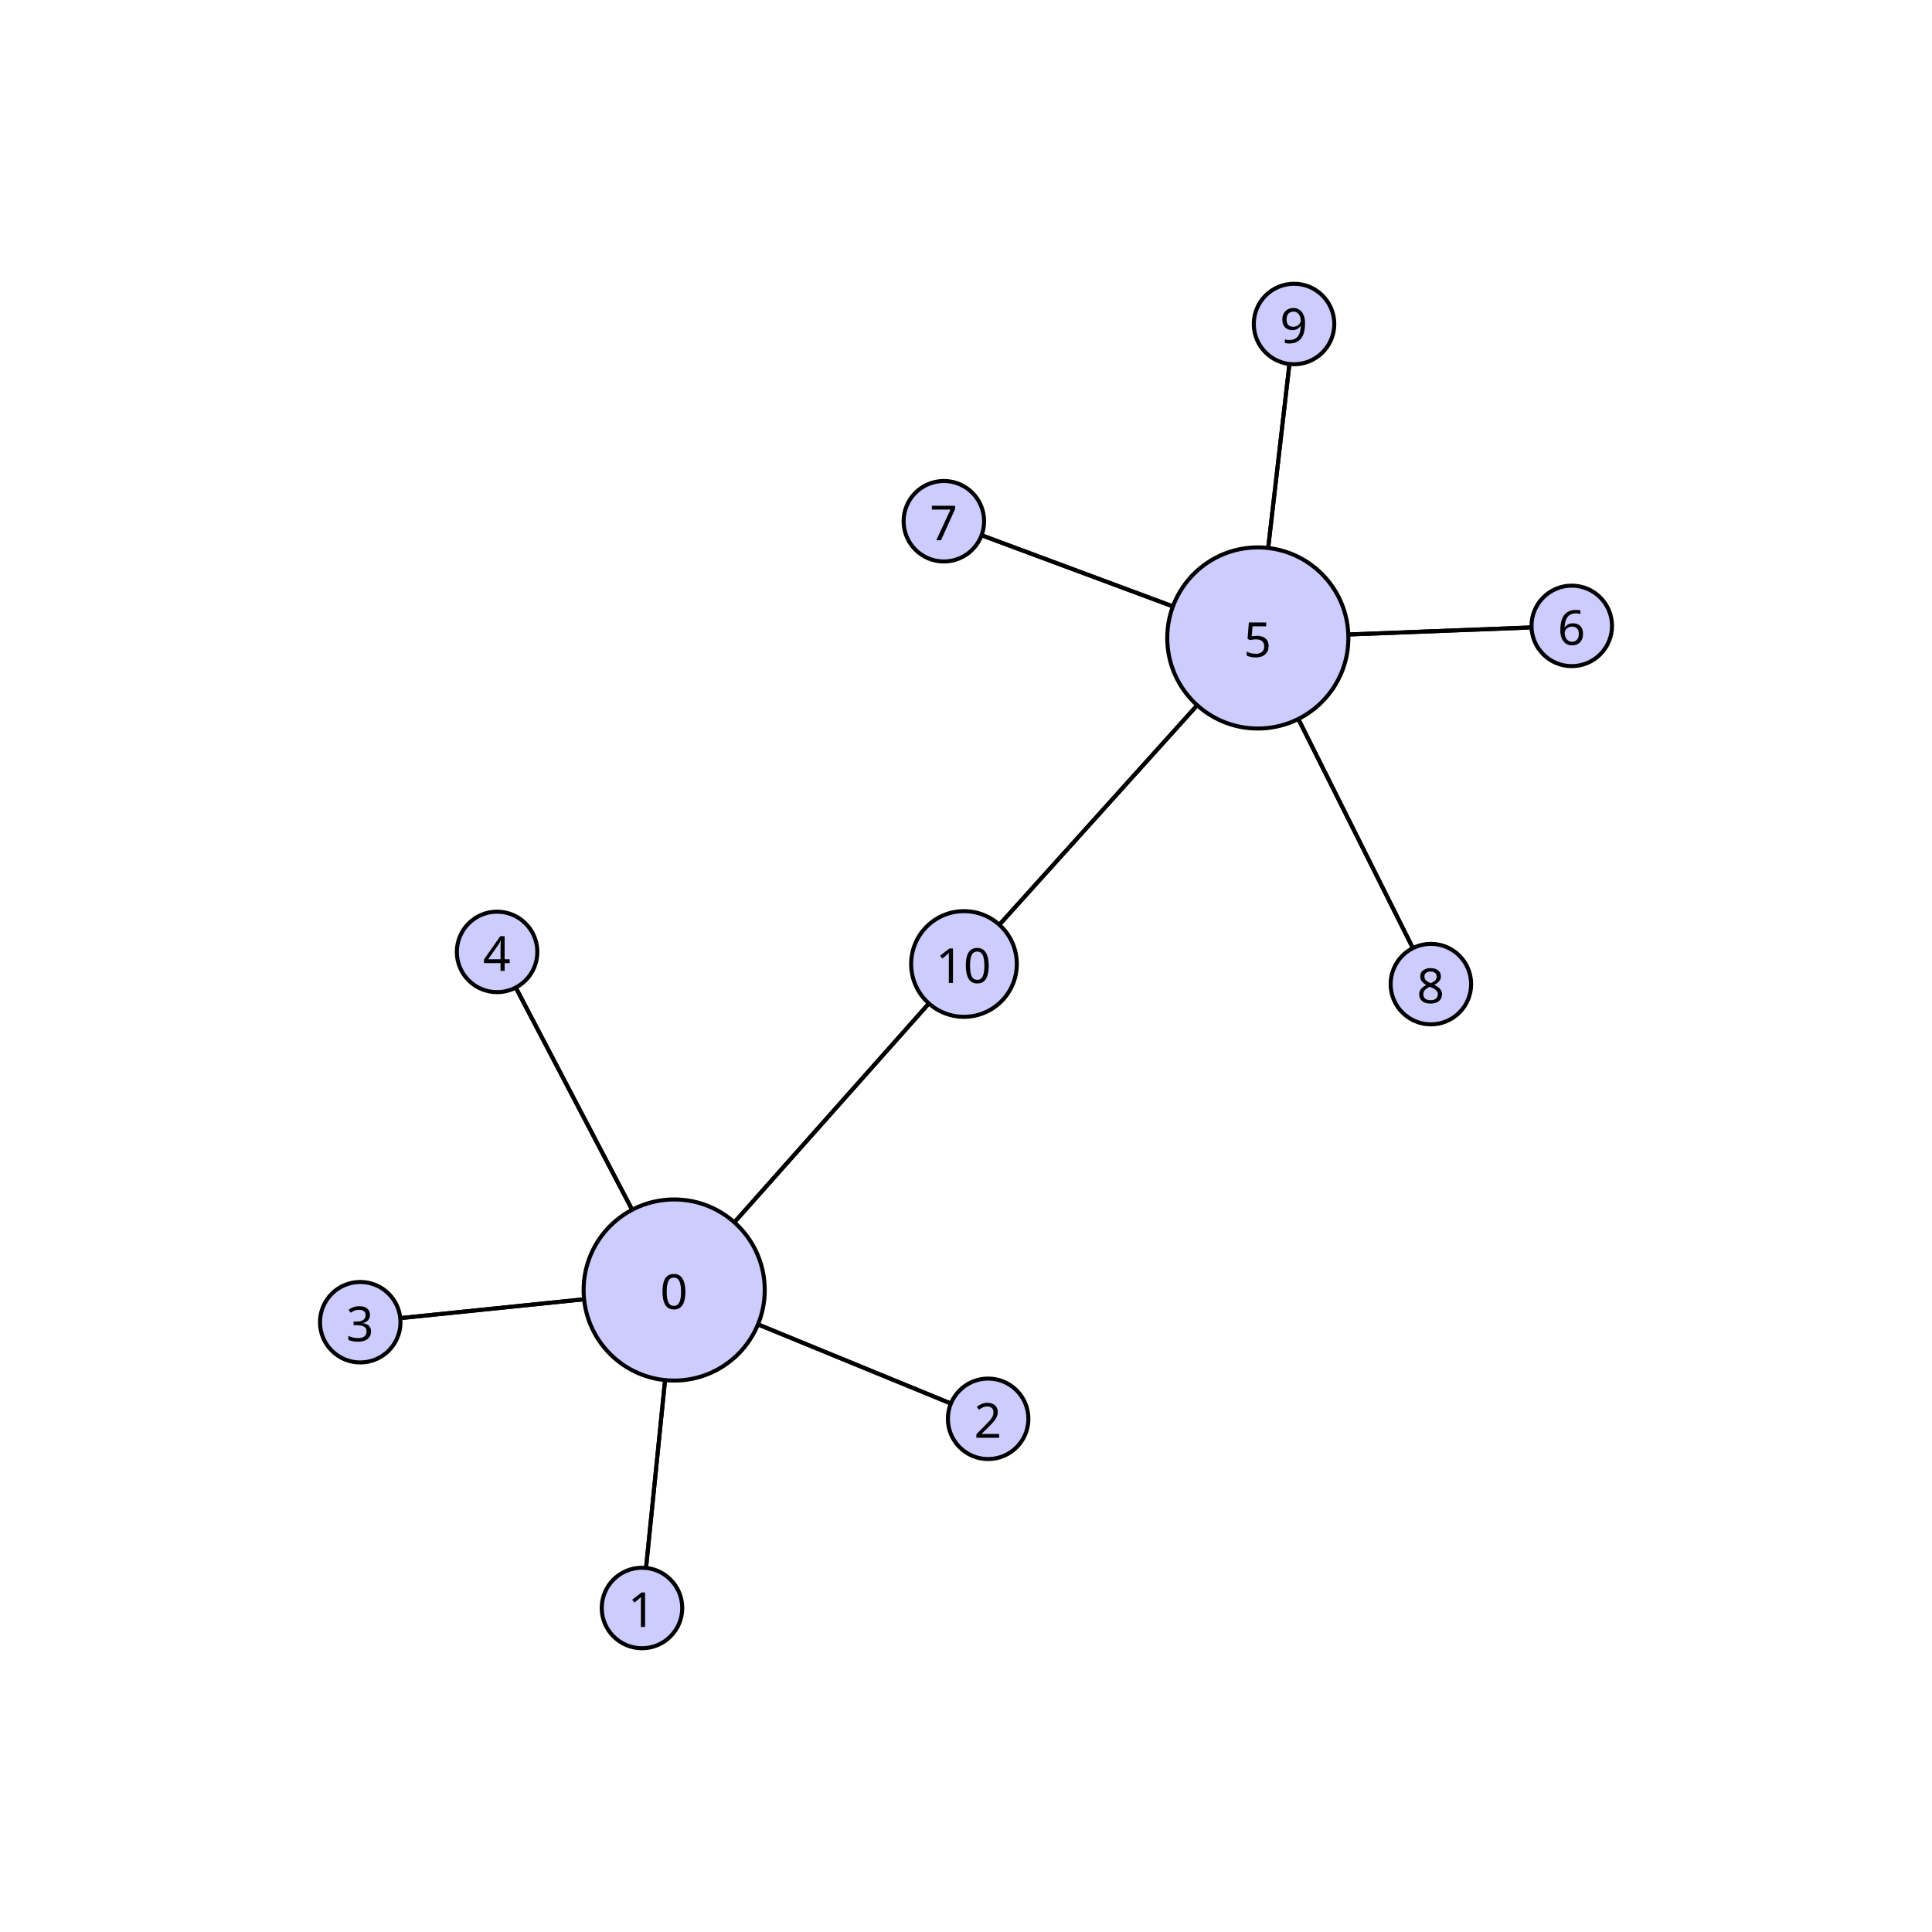
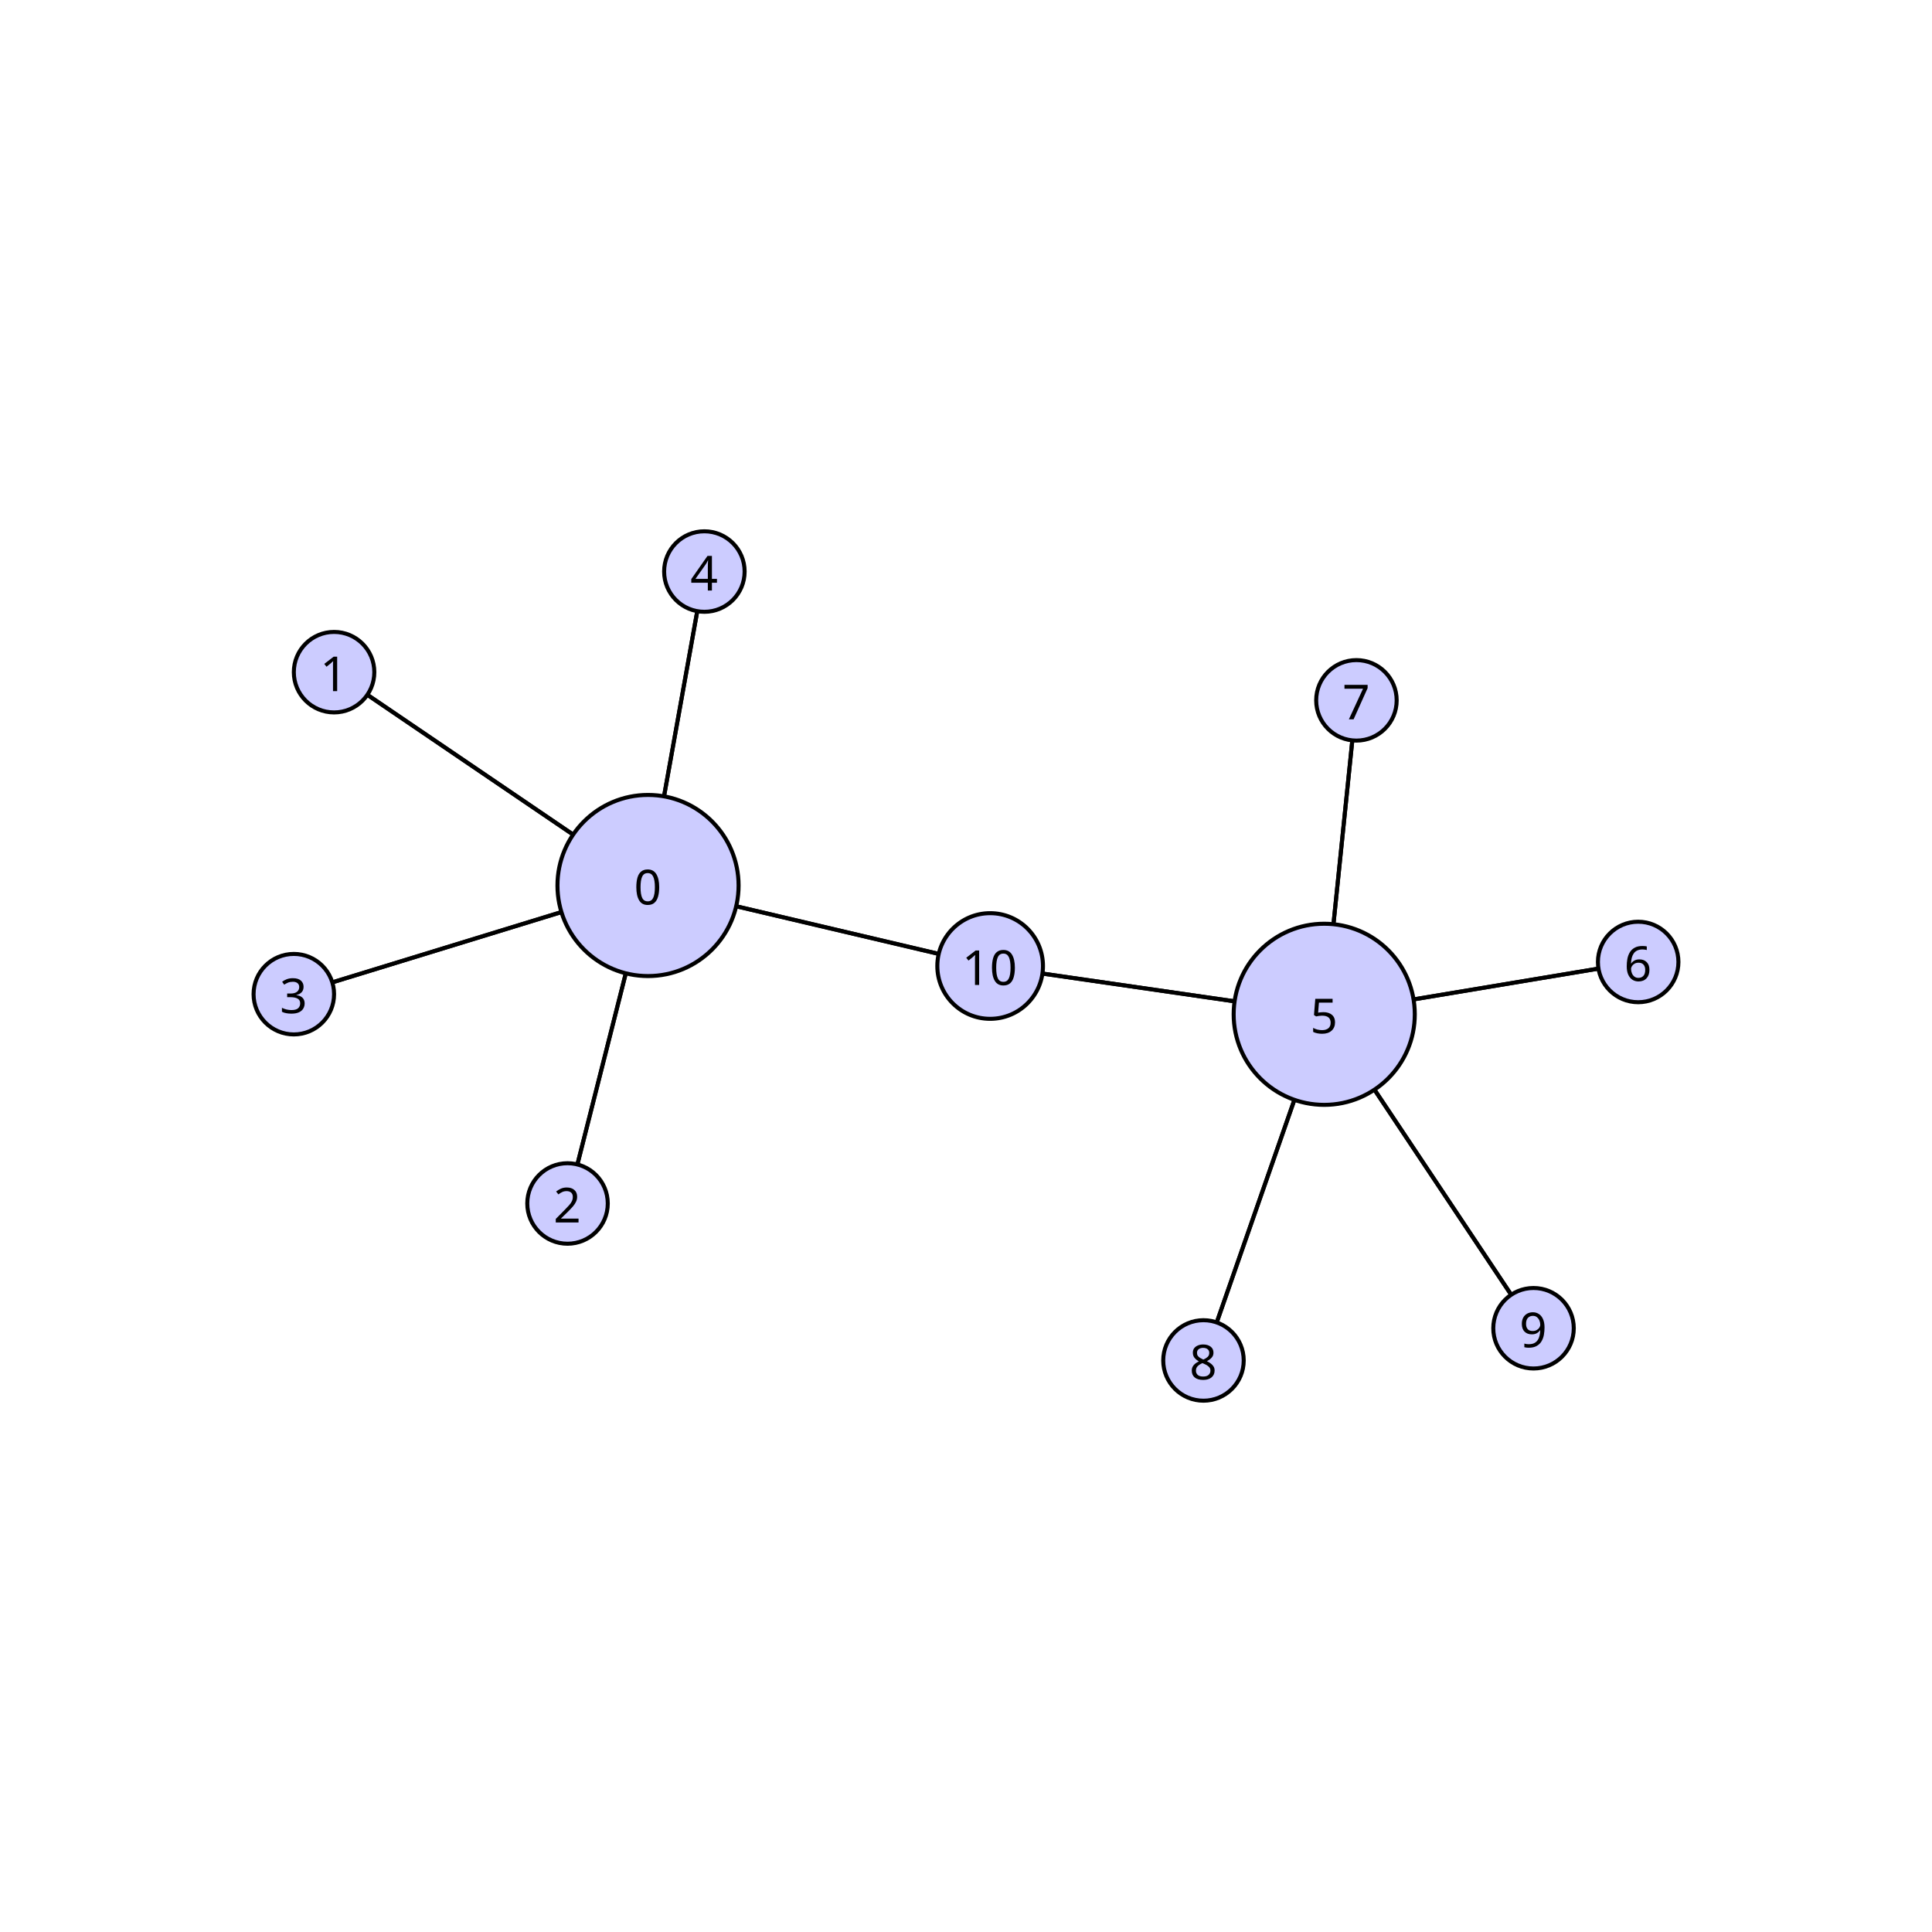
<svg xmlns="http://www.w3.org/2000/svg" fill-opacity="1" color-rendering="auto" color-interpolation="auto" text-rendering="auto" stroke="black" stroke-linecap="square" width="480" stroke-miterlimit="10" shape-rendering="auto" stroke-opacity="1" fill="black" stroke-dasharray="none" font-weight="normal" stroke-width="1" height="480" font-family="'Dialog'" font-style="normal" stroke-linejoin="miter" font-size="12" stroke-dashoffset="0" image-rendering="auto">
  <defs id="genericDefs" />
  <g>
    <defs id="defs1">
      <clipPath clipPathUnits="userSpaceOnUse" id="clipPath1">
        <path d="M0 0 L480 0 L480 480 L0 480 L0 0 Z" />
      </clipPath>
      <clipPath clipPathUnits="userSpaceOnUse" id="clipPath2">
-         <path d="M-79.5 -70.5 L400.5 -70.5 L400.5 409.5 L-79.5 409.5 L-79.5 -70.5 Z" />
+         <path d="M-63 -132 L417 -132 L417 348 L-63 348 L-63 -132 Z" />
      </clipPath>
    </defs>
-     <g fill="white" transform="translate(79.5,70.5)" stroke="white">
-       <rect x="-80" width="481" height="481" y="-71" clip-path="url(#clipPath2)" stroke="none" />
+     <g fill="white" transform="translate(63,132)" stroke="white">
+       <rect x="-63" width="480" height="480" y="-132" clip-path="url(#clipPath2)" stroke="none" />
    </g>
-     <g stroke-linecap="butt" transform="matrix(1,0,0,1,79.5,70.5)" stroke-miterlimit="1.45">
-       <path fill="none" d="M85.733 272.385 L81.007 319.051" clip-path="url(#clipPath2)" />
-       <path fill="none" d="M108.816 258.54 L156.748 278.204" clip-path="url(#clipPath2)" />
-       <path fill="none" d="M65.617 252.296 L19.948 256.98" clip-path="url(#clipPath2)" />
-       <path fill="none" d="M77.56 230.069 L48.64 174.858" clip-path="url(#clipPath2)" />
-       <path fill="none" d="M102.948 233.183 L151.28 178.81" clip-path="url(#clipPath2)" />
-       <path fill="none" d="M255.483 87.135 L301.007 85.384" clip-path="url(#clipPath2)" />
-       <path fill="none" d="M211.911 80.159 L164.373 62.485" clip-path="url(#clipPath2)" />
-       <path fill="none" d="M243.062 108.125 L271.528 165.056" clip-path="url(#clipPath2)" />
-       <path fill="none" d="M235.579 65.648 L240.854 19.934" clip-path="url(#clipPath2)" />
-       <path fill="none" d="M217.937 104.714 L168.787 159.25" clip-path="url(#clipPath2)" />
-       <path fill="none" d="M81.007 319.051 L85.733 272.385" clip-path="url(#clipPath2)" />
-       <path fill="none" d="M156.748 278.204 L108.816 258.54" clip-path="url(#clipPath2)" />
-       <path fill="none" d="M19.948 256.98 L65.617 252.296" clip-path="url(#clipPath2)" />
-       <path fill="none" d="M48.64 174.858 L77.56 230.069" clip-path="url(#clipPath2)" />
-       <path fill="none" d="M151.28 178.81 L102.948 233.183" clip-path="url(#clipPath2)" />
-       <path fill="none" d="M301.007 85.384 L255.483 87.135" clip-path="url(#clipPath2)" />
-       <path fill="none" d="M164.373 62.485 L211.911 80.159" clip-path="url(#clipPath2)" />
-       <path fill="none" d="M271.528 165.056 L243.062 108.125" clip-path="url(#clipPath2)" />
-       <path fill="none" d="M240.854 19.934 L235.579 65.648" clip-path="url(#clipPath2)" />
-       <path fill="none" d="M168.787 159.25 L217.937 104.714" clip-path="url(#clipPath2)" />
+     <g stroke-linecap="butt" transform="matrix(1,0,0,1,63,132)" stroke-miterlimit="1.45">
+       <path fill="none" d="M79.39 75.355 L28.271 40.62" clip-path="url(#clipPath2)" />
+       <path fill="none" d="M92.478 109.812 L80.454 157.306" clip-path="url(#clipPath2)" />
+       <path fill="none" d="M76.49 94.6 L19.56 112.067" clip-path="url(#clipPath2)" />
+       <path fill="none" d="M101.975 65.854 L110.233 19.843" clip-path="url(#clipPath2)" />
+       <path fill="none" d="M119.902 93.153 L170.224 104.994" clip-path="url(#clipPath2)" />
+       <path fill="none" d="M288.194 116.301 L334.136 108.644" clip-path="url(#clipPath2)" />
+       <path fill="none" d="M268.296 97.617 L272.98 51.948" clip-path="url(#clipPath2)" />
+       <path fill="none" d="M258.589 141.244 L239.294 196.558" clip-path="url(#clipPath2)" />
+       <path fill="none" d="M278.481 138.721 L312.453 189.679" clip-path="url(#clipPath2)" />
+       <path fill="none" d="M243.732 116.781 L195.99 109.878" clip-path="url(#clipPath2)" />
+       <path fill="none" d="M28.271 40.62 L79.39 75.355" clip-path="url(#clipPath2)" />
+       <path fill="none" d="M80.454 157.306 L92.478 109.812" clip-path="url(#clipPath2)" />
+       <path fill="none" d="M19.56 112.067 L76.49 94.6" clip-path="url(#clipPath2)" />
+       <path fill="none" d="M110.233 19.843 L101.975 65.854" clip-path="url(#clipPath2)" />
+       <path fill="none" d="M170.224 104.994 L119.902 93.153" clip-path="url(#clipPath2)" />
+       <path fill="none" d="M334.136 108.644 L288.194 116.301" clip-path="url(#clipPath2)" />
+       <path fill="none" d="M272.98 51.948 L268.296 97.617" clip-path="url(#clipPath2)" />
+       <path fill="none" d="M239.294 196.558 L258.589 141.244" clip-path="url(#clipPath2)" />
+       <path fill="none" d="M312.453 189.679 L278.481 138.721" clip-path="url(#clipPath2)" />
+       <path fill="none" d="M195.99 109.878 L243.732 116.781" clip-path="url(#clipPath2)" />
    </g>
-     <g fill="rgb(204,204,255)" transform="matrix(1,0,0,1,79.5,70.5)" stroke="rgb(204,204,255)">
-       <circle r="22.5" clip-path="url(#clipPath2)" cx="88" cy="250" stroke="none" />
+     <g fill="rgb(204,204,255)" transform="matrix(1,0,0,1,63,132)" stroke="rgb(204,204,255)">
+       <circle r="22.5" clip-path="url(#clipPath2)" cx="98" cy="88" stroke="none" />
    </g>
-     <g stroke-miterlimit="1.45" font-family="sans-serif" transform="matrix(1,0,0,1,79.5,70.5)" stroke-linecap="butt">
-       <text x="84.5" xml:space="preserve" y="254.714" clip-path="url(#clipPath2)" stroke="none">0</text>
-       <circle fill="none" r="22.5" clip-path="url(#clipPath2)" cx="88" cy="250" />
+     <g stroke-miterlimit="1.45" font-family="sans-serif" transform="matrix(1,0,0,1,63,132)" stroke-linecap="butt">
+       <text x="94.5" xml:space="preserve" y="92.714" clip-path="url(#clipPath2)" stroke="none">0</text>
+       <circle fill="none" r="22.5" clip-path="url(#clipPath2)" cx="98" cy="88" />
    </g>
-     <g fill="rgb(204,204,255)" transform="matrix(1,0,0,1,79.5,70.5)" stroke="rgb(204,204,255)">
-       <circle r="10" clip-path="url(#clipPath2)" cx="80" cy="329" stroke="none" />
+     <g fill="rgb(204,204,255)" transform="matrix(1,0,0,1,63,132)" stroke="rgb(204,204,255)">
+       <circle r="10" clip-path="url(#clipPath2)" cx="20" cy="35" stroke="none" />
    </g>
-     <g stroke-miterlimit="1.45" font-family="sans-serif" transform="matrix(1,0,0,1,79.5,70.5)" stroke-linecap="butt">
-       <text x="76.5" xml:space="preserve" y="333.714" clip-path="url(#clipPath2)" stroke="none">1</text>
-       <circle fill="none" r="10" clip-path="url(#clipPath2)" cx="80" cy="329" />
+     <g stroke-miterlimit="1.45" font-family="sans-serif" transform="matrix(1,0,0,1,63,132)" stroke-linecap="butt">
+       <text x="16.5" xml:space="preserve" y="39.714" clip-path="url(#clipPath2)" stroke="none">1</text>
+       <circle fill="none" r="10" clip-path="url(#clipPath2)" cx="20" cy="35" />
    </g>
-     <g fill="rgb(204,204,255)" transform="matrix(1,0,0,1,79.5,70.5)" stroke="rgb(204,204,255)">
-       <circle r="10" clip-path="url(#clipPath2)" cx="166" cy="282" stroke="none" />
+     <g fill="rgb(204,204,255)" transform="matrix(1,0,0,1,63,132)" stroke="rgb(204,204,255)">
+       <circle r="10" clip-path="url(#clipPath2)" cx="78" cy="167" stroke="none" />
    </g>
-     <g stroke-miterlimit="1.45" font-family="sans-serif" transform="matrix(1,0,0,1,79.5,70.5)" stroke-linecap="butt">
-       <text x="162.5" xml:space="preserve" y="286.714" clip-path="url(#clipPath2)" stroke="none">2</text>
-       <circle fill="none" r="10" clip-path="url(#clipPath2)" cx="166" cy="282" />
+     <g stroke-miterlimit="1.45" font-family="sans-serif" transform="matrix(1,0,0,1,63,132)" stroke-linecap="butt">
+       <text x="74.5" xml:space="preserve" y="171.714" clip-path="url(#clipPath2)" stroke="none">2</text>
+       <circle fill="none" r="10" clip-path="url(#clipPath2)" cx="78" cy="167" />
    </g>
-     <g fill="rgb(204,204,255)" transform="matrix(1,0,0,1,79.5,70.5)" stroke="rgb(204,204,255)">
-       <circle r="10" clip-path="url(#clipPath2)" cx="10" cy="258" stroke="none" />
+     <g fill="rgb(204,204,255)" transform="matrix(1,0,0,1,63,132)" stroke="rgb(204,204,255)">
+       <circle r="10" clip-path="url(#clipPath2)" cx="10" cy="115" stroke="none" />
    </g>
-     <g stroke-miterlimit="1.45" font-family="sans-serif" transform="matrix(1,0,0,1,79.5,70.5)" stroke-linecap="butt">
-       <text x="6.5" xml:space="preserve" y="262.714" clip-path="url(#clipPath2)" stroke="none">3</text>
-       <circle fill="none" r="10" clip-path="url(#clipPath2)" cx="10" cy="258" />
+     <g stroke-miterlimit="1.45" font-family="sans-serif" transform="matrix(1,0,0,1,63,132)" stroke-linecap="butt">
+       <text x="6.5" xml:space="preserve" y="119.714" clip-path="url(#clipPath2)" stroke="none">3</text>
+       <circle fill="none" r="10" clip-path="url(#clipPath2)" cx="10" cy="115" />
    </g>
-     <g fill="rgb(204,204,255)" transform="matrix(1,0,0,1,79.5,70.5)" stroke="rgb(204,204,255)">
-       <circle r="10" clip-path="url(#clipPath2)" cx="44" cy="166" stroke="none" />
+     <g fill="rgb(204,204,255)" transform="matrix(1,0,0,1,63,132)" stroke="rgb(204,204,255)">
+       <circle r="10" clip-path="url(#clipPath2)" cx="112" cy="10" stroke="none" />
    </g>
-     <g stroke-miterlimit="1.45" font-family="sans-serif" transform="matrix(1,0,0,1,79.5,70.5)" stroke-linecap="butt">
-       <text x="40.5" xml:space="preserve" y="170.714" clip-path="url(#clipPath2)" stroke="none">4</text>
-       <circle fill="none" r="10" clip-path="url(#clipPath2)" cx="44" cy="166" />
+     <g stroke-miterlimit="1.45" font-family="sans-serif" transform="matrix(1,0,0,1,63,132)" stroke-linecap="butt">
+       <text x="108.5" xml:space="preserve" y="14.714" clip-path="url(#clipPath2)" stroke="none">4</text>
+       <circle fill="none" r="10" clip-path="url(#clipPath2)" cx="112" cy="10" />
    </g>
-     <g fill="rgb(204,204,255)" transform="matrix(1,0,0,1,79.5,70.5)" stroke="rgb(204,204,255)">
-       <circle r="22.5" clip-path="url(#clipPath2)" cx="233" cy="88" stroke="none" />
+     <g fill="rgb(204,204,255)" transform="matrix(1,0,0,1,63,132)" stroke="rgb(204,204,255)">
+       <circle r="22.5" clip-path="url(#clipPath2)" cx="266" cy="120" stroke="none" />
    </g>
-     <g stroke-miterlimit="1.45" font-family="sans-serif" transform="matrix(1,0,0,1,79.5,70.5)" stroke-linecap="butt">
-       <text x="229.5" xml:space="preserve" y="92.714" clip-path="url(#clipPath2)" stroke="none">5</text>
-       <circle fill="none" r="22.5" clip-path="url(#clipPath2)" cx="233" cy="88" />
+     <g stroke-miterlimit="1.45" font-family="sans-serif" transform="matrix(1,0,0,1,63,132)" stroke-linecap="butt">
+       <text x="262.5" xml:space="preserve" y="124.714" clip-path="url(#clipPath2)" stroke="none">5</text>
+       <circle fill="none" r="22.5" clip-path="url(#clipPath2)" cx="266" cy="120" />
    </g>
-     <g fill="rgb(204,204,255)" transform="matrix(1,0,0,1,79.5,70.5)" stroke="rgb(204,204,255)">
-       <circle r="10" clip-path="url(#clipPath2)" cx="311" cy="85" stroke="none" />
+     <g fill="rgb(204,204,255)" transform="matrix(1,0,0,1,63,132)" stroke="rgb(204,204,255)">
+       <circle r="10" clip-path="url(#clipPath2)" cx="344" cy="107" stroke="none" />
    </g>
-     <g stroke-miterlimit="1.45" font-family="sans-serif" transform="matrix(1,0,0,1,79.5,70.5)" stroke-linecap="butt">
-       <text x="307.5" xml:space="preserve" y="89.714" clip-path="url(#clipPath2)" stroke="none">6</text>
-       <circle fill="none" r="10" clip-path="url(#clipPath2)" cx="311" cy="85" />
+     <g stroke-miterlimit="1.45" font-family="sans-serif" transform="matrix(1,0,0,1,63,132)" stroke-linecap="butt">
+       <text x="340.5" xml:space="preserve" y="111.714" clip-path="url(#clipPath2)" stroke="none">6</text>
+       <circle fill="none" r="10" clip-path="url(#clipPath2)" cx="344" cy="107" />
    </g>
-     <g fill="rgb(204,204,255)" transform="matrix(1,0,0,1,79.5,70.5)" stroke="rgb(204,204,255)">
-       <circle r="10" clip-path="url(#clipPath2)" cx="155" cy="59" stroke="none" />
+     <g fill="rgb(204,204,255)" transform="matrix(1,0,0,1,63,132)" stroke="rgb(204,204,255)">
+       <circle r="10" clip-path="url(#clipPath2)" cx="274" cy="42" stroke="none" />
    </g>
-     <g stroke-miterlimit="1.45" font-family="sans-serif" transform="matrix(1,0,0,1,79.5,70.5)" stroke-linecap="butt">
-       <text x="151.5" xml:space="preserve" y="63.714" clip-path="url(#clipPath2)" stroke="none">7</text>
-       <circle fill="none" r="10" clip-path="url(#clipPath2)" cx="155" cy="59" />
+     <g stroke-miterlimit="1.45" font-family="sans-serif" transform="matrix(1,0,0,1,63,132)" stroke-linecap="butt">
+       <text x="270.5" xml:space="preserve" y="46.714" clip-path="url(#clipPath2)" stroke="none">7</text>
+       <circle fill="none" r="10" clip-path="url(#clipPath2)" cx="274" cy="42" />
    </g>
-     <g fill="rgb(204,204,255)" transform="matrix(1,0,0,1,79.5,70.5)" stroke="rgb(204,204,255)">
-       <circle r="10" clip-path="url(#clipPath2)" cx="276" cy="174" stroke="none" />
+     <g fill="rgb(204,204,255)" transform="matrix(1,0,0,1,63,132)" stroke="rgb(204,204,255)">
+       <circle r="10" clip-path="url(#clipPath2)" cx="236" cy="206" stroke="none" />
    </g>
-     <g stroke-miterlimit="1.45" font-family="sans-serif" transform="matrix(1,0,0,1,79.5,70.5)" stroke-linecap="butt">
-       <text x="272.5" xml:space="preserve" y="178.714" clip-path="url(#clipPath2)" stroke="none">8</text>
-       <circle fill="none" r="10" clip-path="url(#clipPath2)" cx="276" cy="174" />
+     <g stroke-miterlimit="1.45" font-family="sans-serif" transform="matrix(1,0,0,1,63,132)" stroke-linecap="butt">
+       <text x="232.5" xml:space="preserve" y="210.714" clip-path="url(#clipPath2)" stroke="none">8</text>
+       <circle fill="none" r="10" clip-path="url(#clipPath2)" cx="236" cy="206" />
    </g>
-     <g fill="rgb(204,204,255)" transform="matrix(1,0,0,1,79.5,70.5)" stroke="rgb(204,204,255)">
-       <circle r="10" clip-path="url(#clipPath2)" cx="242" cy="10" stroke="none" />
+     <g fill="rgb(204,204,255)" transform="matrix(1,0,0,1,63,132)" stroke="rgb(204,204,255)">
+       <circle r="10" clip-path="url(#clipPath2)" cx="318" cy="198" stroke="none" />
    </g>
-     <g stroke-miterlimit="1.45" font-family="sans-serif" transform="matrix(1,0,0,1,79.5,70.5)" stroke-linecap="butt">
-       <text x="238.5" xml:space="preserve" y="14.714" clip-path="url(#clipPath2)" stroke="none">9</text>
-       <circle fill="none" r="10" clip-path="url(#clipPath2)" cx="242" cy="10" />
+     <g stroke-miterlimit="1.45" font-family="sans-serif" transform="matrix(1,0,0,1,63,132)" stroke-linecap="butt">
+       <text x="314.5" xml:space="preserve" y="202.714" clip-path="url(#clipPath2)" stroke="none">9</text>
+       <circle fill="none" r="10" clip-path="url(#clipPath2)" cx="318" cy="198" />
    </g>
-     <g fill="rgb(204,204,255)" transform="matrix(1,0,0,1,79.5,70.5)" stroke="rgb(204,204,255)">
-       <circle r="13.125" clip-path="url(#clipPath2)" cx="160" cy="169" stroke="none" />
+     <g fill="rgb(204,204,255)" transform="matrix(1,0,0,1,63,132)" stroke="rgb(204,204,255)">
+       <circle r="13.125" clip-path="url(#clipPath2)" cx="183" cy="108" stroke="none" />
    </g>
-     <g stroke-miterlimit="1.45" font-family="sans-serif" transform="matrix(1,0,0,1,79.5,70.5)" stroke-linecap="butt">
-       <text x="153" xml:space="preserve" y="173.714" clip-path="url(#clipPath2)" stroke="none">10</text>
-       <circle fill="none" r="13.125" clip-path="url(#clipPath2)" cx="160" cy="169" />
+     <g stroke-miterlimit="1.45" font-family="sans-serif" transform="matrix(1,0,0,1,63,132)" stroke-linecap="butt">
+       <text x="176" xml:space="preserve" y="112.714" clip-path="url(#clipPath2)" stroke="none">10</text>
+       <circle fill="none" r="13.125" clip-path="url(#clipPath2)" cx="183" cy="108" />
    </g>
  </g>
</svg>
